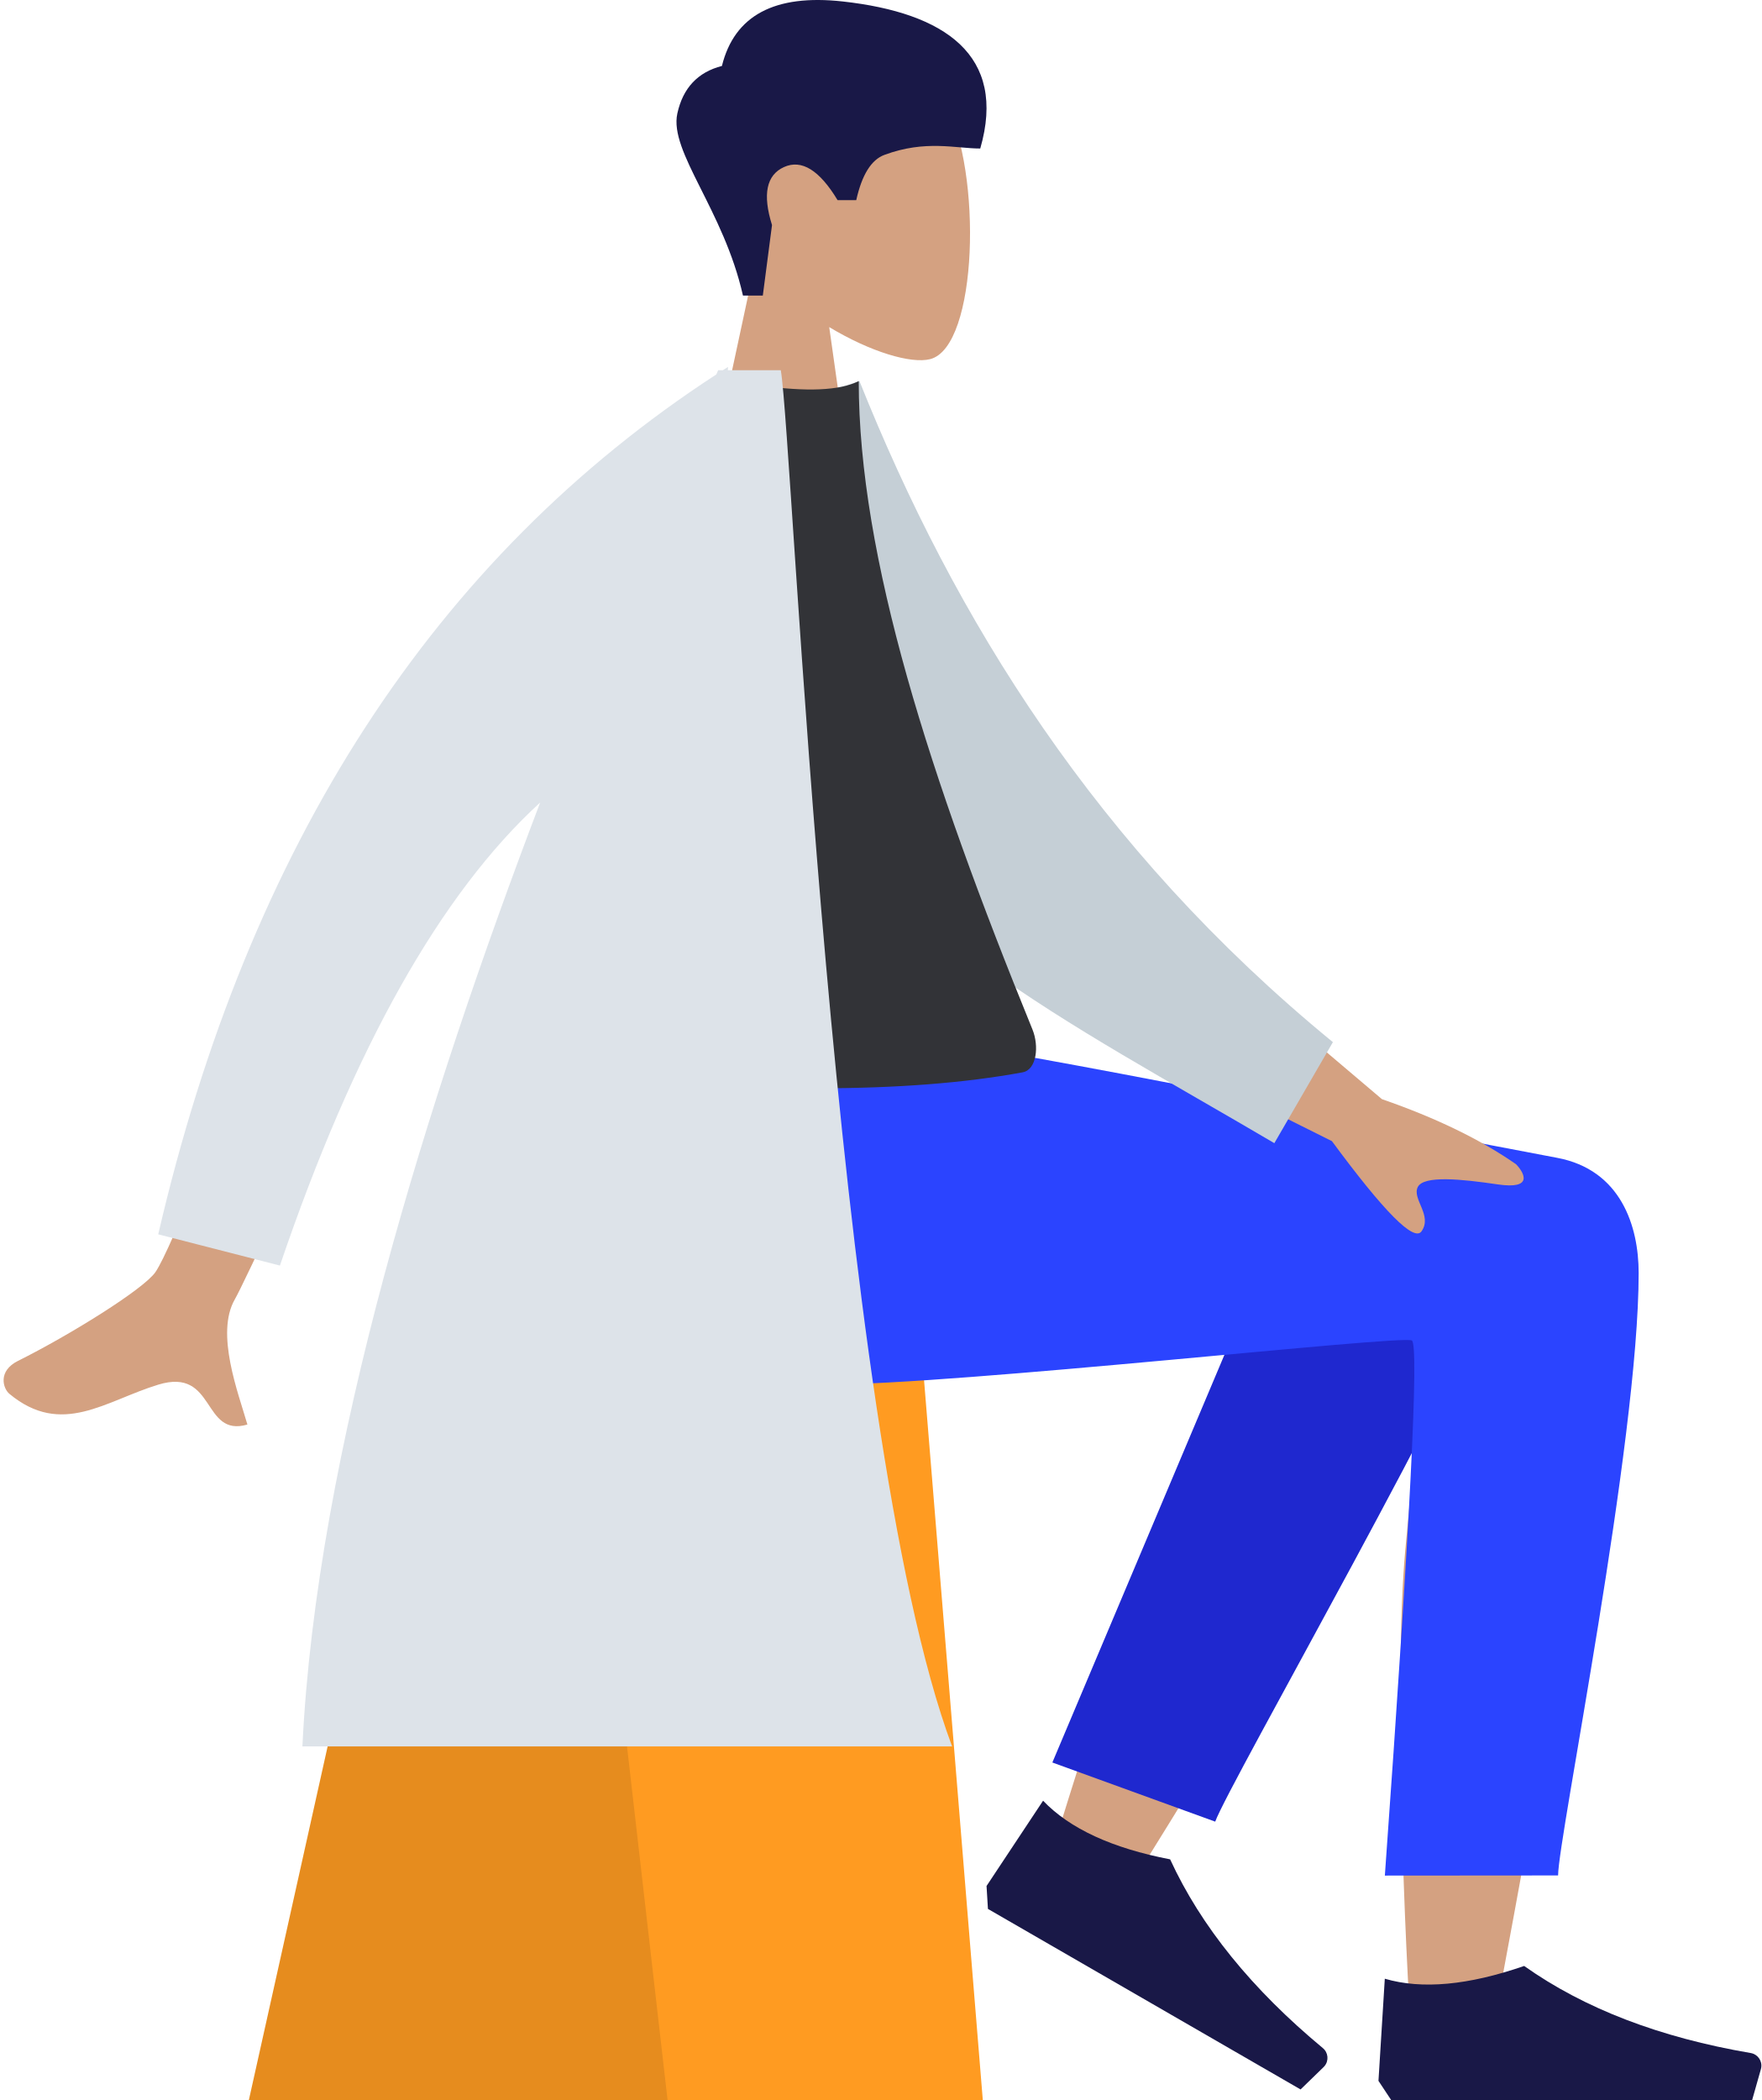
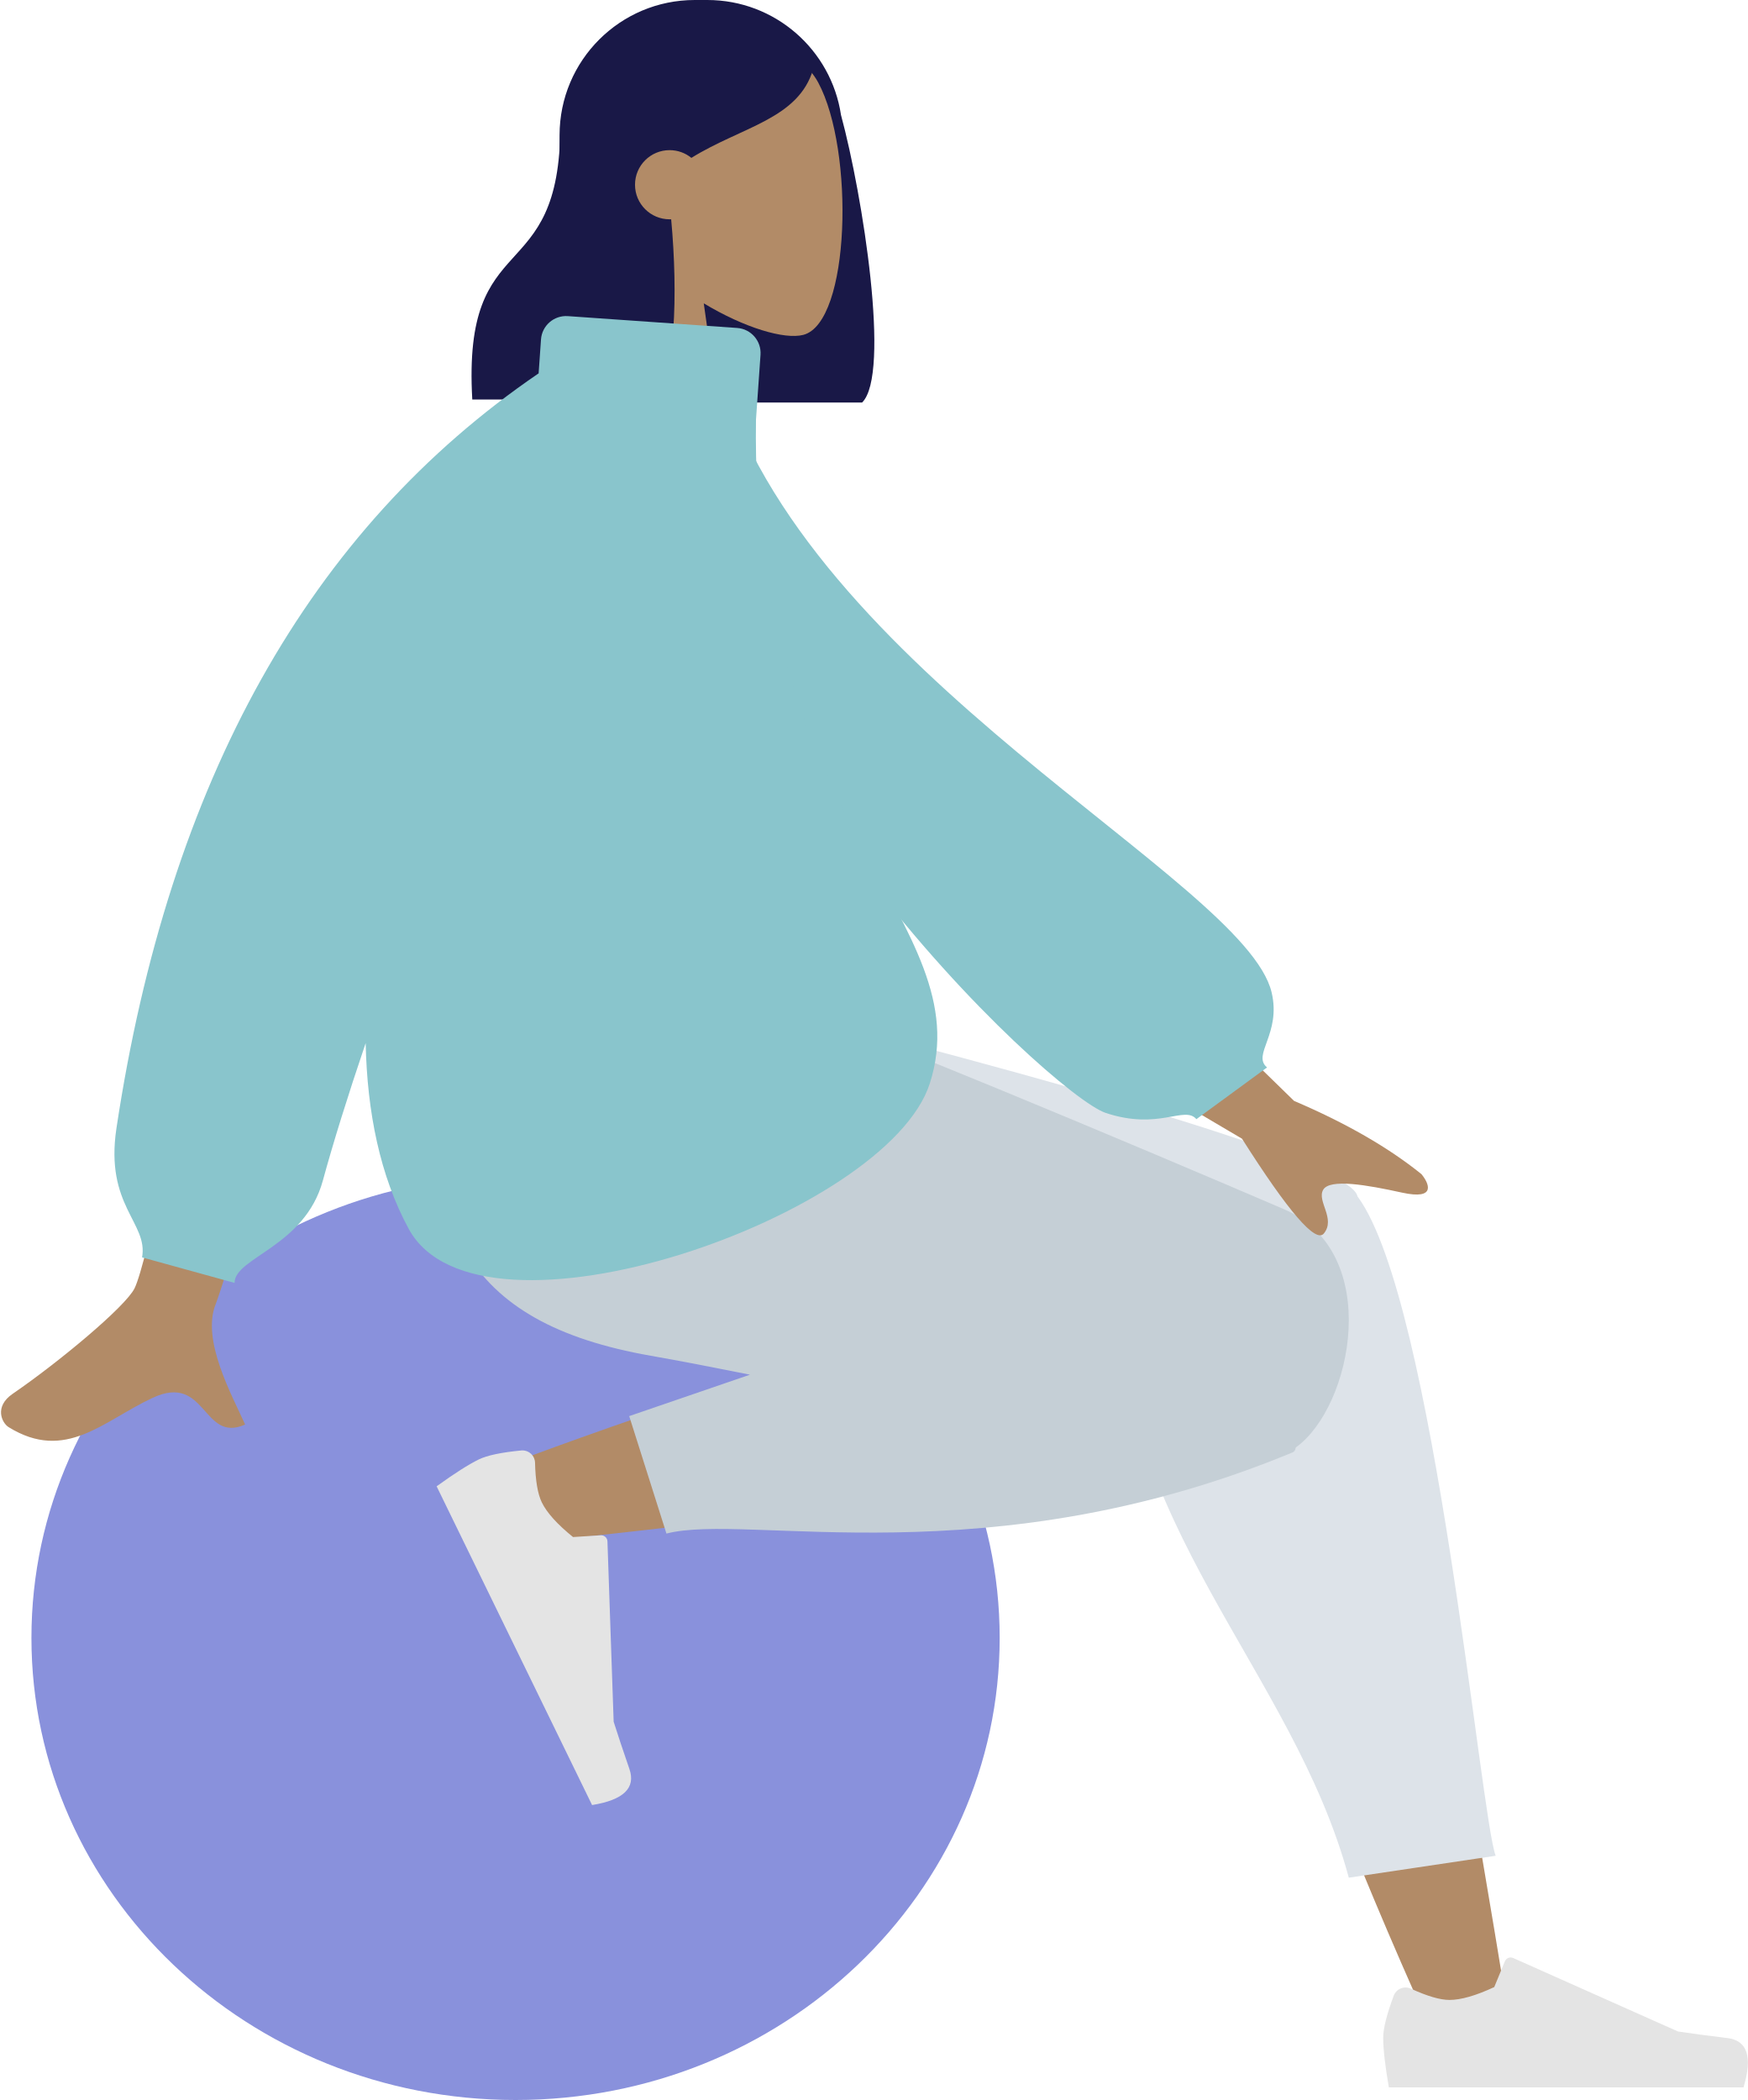
- <svg xmlns="http://www.w3.org/2000/svg" width="276px" height="329px" viewBox="0 0 276 329" version="1.1">
+ <svg xmlns="http://www.w3.org/2000/svg" width="278px" height="334px" viewBox="0 0 278 334" version="1.1">
  <g id="Ziprent" stroke="none" stroke-width="1" fill="none" fill-rule="evenodd">
-     <g id="Artboard" transform="translate(-567, -113)">
-       <g id="A-Human/Sitting" transform="translate(541, 89)">
-         <g id="Head/Front/Short-2" transform="translate(82, 0)">
-           <g id="Head" stroke-width="1" transform="translate(54, 31)" fill="#D4A181">
+     <g id="Artboard" transform="translate(-979, -88)">
+       <g id="A-Human/Sitting" transform="translate(935, 61)">
+         <g id="Head/Front/Long" transform="translate(82, 0)">
+           <path d="M95.762,45.29 C99.209,57.992 103.701,86.544 99.117,91.022 L70.117,91.022 C70.114,90.971 70.111,90.92 70.109,90.868 C59.36,89.679 51,80.566 51,69.5 L51,48.5 C51,36.626 60.626,27 72.5,27 L74.5,27 C85.283,27 94.212,34.939 95.762,45.29 Z" id="Hair-Back" fill="#191847" />
+           <g id="Head" stroke-width="1" transform="translate(54, 31)" fill="#B28B67">
            <path d="M8.262,34.49 C3.654,29.081 0.536,22.453 1.057,15.025 C2.558,-6.375 32.349,-1.667 38.143,9.134 C43.938,19.935 43.25,47.333 35.76,49.263 C32.774,50.033 26.411,48.147 19.935,44.244 L24,73 L0,73 L8.262,34.49 Z" />
          </g>
-           <path d="M60.418,70.308 C57.406,56.906 48.825,47.771 50.135,41.782 C51.009,37.789 53.338,35.305 57.121,34.332 C59.078,26.416 65.39,23.048 76.056,24.23 C92.055,26.004 101.819,32.648 97.602,47.268 C93.726,47.268 89.046,45.866 82.576,48.268 C80.522,49.03 79.054,51.393 78.17,55.358 L75.246,55.358 C72.408,50.653 69.609,48.924 66.851,50.171 C64.092,51.418 63.465,54.447 64.97,59.259 L63.529,70.308 L60.418,70.308 Z" id="Hair" fill="#191847" />
+           <path d="M68.75,61.875 C69.856,73.753 69.413,87.317 66.117,90.537 L37.117,90.537 C35.501,62.463 51.117,73.335 51.117,46.903 C52.091,45.952 53.011,45.01 53.921,44.198 L53.889,43.421 C58.911,33.14 65.281,28 73.001,28 C84.581,28 88.237,33.388 91.349,37.963 C89.022,45.948 79.99,47.132 71.966,52.11 C71.02,51.341 69.814,50.88 68.5,50.88 C65.462,50.88 63,53.343 63,56.38 C63,59.418 65.462,61.88 68.5,61.88 C68.584,61.88 68.667,61.879 68.75,61.875 Z" id="Hair-Front" fill="#191847" />
        </g>
-         <g id="Bottom/Sitting/Skinny-Jeans-1" transform="translate(0, 187)">
-           <g id="Objects/Seat/Cube" transform="translate(10, 42)" stroke-width="1">
-             <g id="Seat" transform="translate(55, 0)">
-               <polygon id="Seat-Stuff" fill="#FF9B21" points="27.623 0 104.877 0 115 124 0 124" />
-               <polygon id="Seat-Stuff" fill-opacity="0.1" fill="#000000" points="27.623 0 51.383 0 65.604 124 0 124" />
-             </g>
+         <g id="Bottom/Sitting/Sweat-Pants" transform="translate(0, 187)">
+           <g id="Objects/Seat/Ball" transform="translate(10, 42)" fill="#8991DC">
+             <ellipse id="Ballsy-Ball" cx="116" cy="58.5" rx="77" ry="73.5" />
          </g>
-           <path d="M257.953,20.756 C266.19,15.81 280.009,22.165 280,29.238 C279.972,50.403 260.657,150.151 259.648,156.457 C258.64,162.762 247.837,164.428 247.208,156.477 C246.207,143.827 244.347,100.033 246.208,79.763 C246.976,71.395 247.803,63.427 248.617,56.318 C238.482,74.621 222.807,100.826 201.593,134.934 L190.077,129.672 C199.12,99.876 206.536,78.841 212.323,66.566 C222.233,45.55 231.525,27.552 235.436,21.212 C241.588,11.24 252.295,14.719 257.953,20.756 Z" id="Skin" fill="#D4A181" />
-           <path d="M208.819,123.34 L213.937,21.83 C217.625,4.277 248.844,12.424 248.831,21.83 C248.802,43.185 235.974,116.957 235.965,123.319 L208.819,123.34 Z" id="LegLower" fill="#1F28CF" transform="translate(228.825, 67.41963) rotate(20) translate(-228.825, -67.41963) " />
-           <g id="Accessories/Shoe/Flat-Simple" transform="translate(215.5, 133) rotate(30) translate(-215.5, -133) translate(185, 113)" fill="#191847">
-             <path d="M0,37 L0.992,21 C6.803,22.699 14.081,22.033 22.826,19 C32.229,25.661 44.066,30.209 58.337,32.644 L58.337,32.644 C59.426,32.83 60.158,33.863 59.972,34.952 C59.96,35.023 59.944,35.092 59.925,35.161 L58.553,40 L22.826,40 L1.985,40 L0,37 Z" id="Shoe" />
+           <path d="M271.509,162.66 C258.696,134.302 249.43,109.608 245.711,96.58 C239.343,74.273 234.498,54.643 233.273,47.313 C230.353,29.832 255.735,28.814 259.09,37.502 C264.168,50.651 273.033,93.853 283.685,159.107 L271.509,162.66 Z M122.888,73.664 C134.644,69.017 175.812,54.475 195.667,50.361 C201.373,49.179 206.903,48.081 212.102,47.088 C227.556,44.138 235.563,72.017 220.679,74.16 C183.612,79.494 131.063,85.003 126.566,85.622 C120.263,86.488 115.5,76.584 122.888,73.664 Z" id="Skin" fill="#B28B67" />
+           <path d="M221.587,39.416 L158,7.047 L158,0 L165.562,0 C227.08,15.676 258.515,25.722 259.869,30.138 C259.883,30.185 259.897,30.233 259.909,30.281 C259.94,30.321 259.97,30.362 260,30.403 C272.192,47.17 279.493,129.027 281.889,135.156 L258.528,138.641 C249.591,105.503 221,82.418 221.759,42.729 C221.554,41.565 221.503,40.461 221.587,39.416 Z" id="Leg-Back" fill="#DDE3E9" />
+           <path d="M163.283,58.64 C157.465,57.476 152.107,56.436 147.523,55.632 C117.909,50.438 109.274,34.586 114.38,4.7745025e-14 L168.942,-4.97379915e-14 C177.855,2.56 224.174,21.985 248.207,32.316 C264.113,39.154 259.099,63.804 250.091,70.219 C250.042,70.613 249.88,70.88 249.591,71 C201.137,91.083 162.805,80.545 150,83.912 L144.077,65.228 L163.283,58.64 Z" id="Leg-Front" fill="#C5CFD6" />
+           <g id="Accessories/Shoe/Flat-Sneaker" transform="translate(143.9593, 93.33182) rotate(64) translate(-143.9593, -93.33182) translate(113.4593, 73.33182)" fill="#E4E4E4">
+             <path d="M2.678,25.402 C1.559,28.388 1,30.623 1,32.106 C1,33.909 1.3,36.54 1.901,40 C3.993,40 22.794,40 58.303,40 C59.769,35.155 58.923,32.539 55.765,32.152 C52.607,31.766 49.984,31.417 47.895,31.106 L21.68,19.419 C21.176,19.194 20.584,19.421 20.359,19.925 C20.356,19.934 20.352,19.942 20.348,19.951 L18.663,24.039 C15.74,25.403 13.364,26.085 11.537,26.085 C10.052,26.085 8.001,25.485 5.384,24.285 L5.384,24.285 C4.38,23.825 3.193,24.266 2.733,25.27 C2.713,25.313 2.695,25.357 2.678,25.402 Z" id="shoe" />
          </g>
-           <g id="Accessories/Shoe/Flat-Simple" transform="translate(242, 126)" fill="#191847">
-             <path d="M0,37 L0.992,21 C6.803,22.699 14.081,22.033 22.826,19 C32.229,25.661 44.066,30.209 58.337,32.644 L58.337,32.644 C59.426,32.83 60.158,33.863 59.972,34.952 C59.96,35.023 59.944,35.092 59.925,35.161 L58.553,40 L22.826,40 L1.985,40 L0,37 Z" id="Shoe" />
+           <g id="Accessories/Shoe/Flat-Sneaker" transform="translate(263, 132)" fill="#E4E4E4">
+             <path d="M2.678,25.402 C1.559,28.388 1,30.623 1,32.106 C1,33.909 1.3,36.54 1.901,40 C3.993,40 22.794,40 58.303,40 C59.769,35.155 58.923,32.539 55.765,32.152 C52.607,31.766 49.984,31.417 47.895,31.106 L21.68,19.419 C21.176,19.194 20.584,19.421 20.359,19.925 C20.356,19.934 20.352,19.942 20.348,19.951 L18.663,24.039 C15.74,25.403 13.364,26.085 11.537,26.085 C10.052,26.085 8.001,25.485 5.384,24.285 L5.384,24.285 C4.38,23.825 3.193,24.266 2.733,25.27 C2.713,25.313 2.695,25.357 2.678,25.402 Z" id="shoe" />
          </g>
-           <path d="M282.77,36.433 C282.77,63 270.154,124.97 270.146,130.82 L243,130.841 C246.973,75.545 248.382,47.6 247.227,47.004 C245.493,46.111 176.176,53.925 155.386,53.925 C125.408,53.925 113.006,35.02 112,-4.40536496e-13 L171.386,-4.40536496e-13 C183.478,1.294 246.549,14.015 269.972,18.388 C280,20.261 282.77,29.115 282.77,36.433 Z" id="Leg-and-Butt" fill="#2B44FF" />
        </g>
-         <g id="Body/Lab-Coat" transform="translate(22, 82)">
-           <path d="M190.359,88.61 L220.545,114.202 C229.013,117.134 236.021,120.536 241.569,124.407 C242.85,125.749 244.326,128.388 238.684,127.555 C233.042,126.722 227.07,126.1 226.152,127.98 C225.234,129.86 228.505,132.414 226.74,134.914 C225.564,136.581 220.885,131.868 212.706,120.777 L182.109,105.507 L190.359,88.61 Z M53.667,77.536 L71.379,80.108 C52.367,121.358 42.174,143.173 40.801,145.554 C37.712,150.91 41.345,160.24 42.766,165.179 C35.587,167.252 37.88,156.162 28.803,158.928 C20.518,161.453 13.682,167.177 5.476,160.37 C4.468,159.533 3.618,156.797 6.824,155.203 C14.813,151.231 26.541,143.963 28.364,141.284 C30.851,137.631 39.285,116.382 53.667,77.536 Z" id="Skin" fill="#D4A181" />
-           <path d="M122.979,9.211 L133.596,4.638 C151.668,40.39 176.923,74.301 216.528,101.346 L208.768,117.912 C174.616,101.621 142.571,89.449 127.583,61.832 C122.553,52.563 123.646,20.761 122.979,9.211 Z" id="Coat-Back" fill="#C5CFD6" transform="translate(169.7534, 61.27518) rotate(5) translate(-169.7534, -61.27518) " />
-           <path d="M90,110 C121.438,113.333 146.184,113.333 164.236,110 C166.473,109.587 166.826,105.842 165.788,103.301 C149.636,63.724 138.56,29.192 138.56,1.703 C135.597,3.197 130.41,3.421 123,2.374 C103.086,30.703 93.933,63.206 90,110 Z" id="Shirt" fill="#323337" />
-           <path d="M118.049,6.01740879e-14 L126.348,5.5067062e-14 C128.281,11.365 134.376,165.263 153.191,215.606 L51.385,215.606 C53.592,169.487 71.003,114.087 88.64,67.728 C73.044,81.999 59.452,106.181 47.862,140.273 L28.793,135.378 C42.971,74.281 72.122,29.375 116.246,0.659 C116.342,0.438 116.437,0.219 116.532,6.10622664e-14 L117.266,6.06181771e-14 C117.536,-0.173 117.807,-0.346 118.079,-0.519 L118.049,6.1284311e-14 Z" id="Coat-Front" fill="#DDE3E9" />
+         <g id="Body/Turtle-Neck" transform="translate(22, 82)">
+           <path d="M199.493,92.46 L227.821,120.095 C236.063,123.611 242.817,127.493 248.081,131.742 C249.265,133.17 250.554,135.906 244.984,134.682 C239.414,133.457 233.5,132.42 232.453,134.231 C231.406,136.043 234.491,138.819 232.556,141.189 C231.266,142.77 226.928,137.743 219.542,126.108 L190.084,108.74 L199.493,92.46 Z M60.97,67.45 L82.867,67.532 C66.189,121.566 57.336,149.857 56.308,152.406 C53.994,158.14 58.891,166.874 60.985,171.567 C54.165,174.619 54.891,163.317 46.288,167.319 C38.435,170.973 32.462,177.592 23.389,171.994 C22.274,171.306 21.051,168.715 24.005,166.69 C31.362,161.645 41.965,152.815 43.398,149.908 C45.352,145.945 51.209,118.459 60.97,67.45 Z" id="Skin" fill="#B28B67" />
+           <path d="M122.768,9.714 L131.253,7.483 C149.02,54.264 221.603,80.862 227.452,98.419 C229.597,104.858 225.155,108.596 227.775,110.385 L217.295,119.561 C215.206,117.515 211.513,121.916 202.816,119.824 C194.118,117.733 127.738,66.513 122.768,9.714 Z" id="Clothes-Back" fill="#89C5CC" transform="translate(175.4133, 63.94324) rotate(5) translate(-175.4133, -63.94324) " />
+           <path d="M142.241,11.734 C141.244,75.483 178.096,91.745 169.887,117.318 C163.109,138.437 98.227,161.139 87,140.438 C82.455,132.058 80.393,121.924 80.159,110.906 C77.29,119.371 75.021,126.658 73.351,132.767 C70.471,143.307 59.306,144.983 59.306,149.043 L44.597,144.983 C45.594,139.467 38.66,136.781 40.519,124.457 C48.85,69.24 71.233,29.214 107.669,4.381 L108.046,-1.01 C108.2,-3.214 110.112,-4.875 112.316,-4.721 L139.25,-2.838 C141.454,-2.683 143.115,-0.772 142.961,1.432 L142.241,11.734 Z" id="Clothes-Front" fill="#89C5CC" />
        </g>
      </g>
    </g>
  </g>
</svg>
